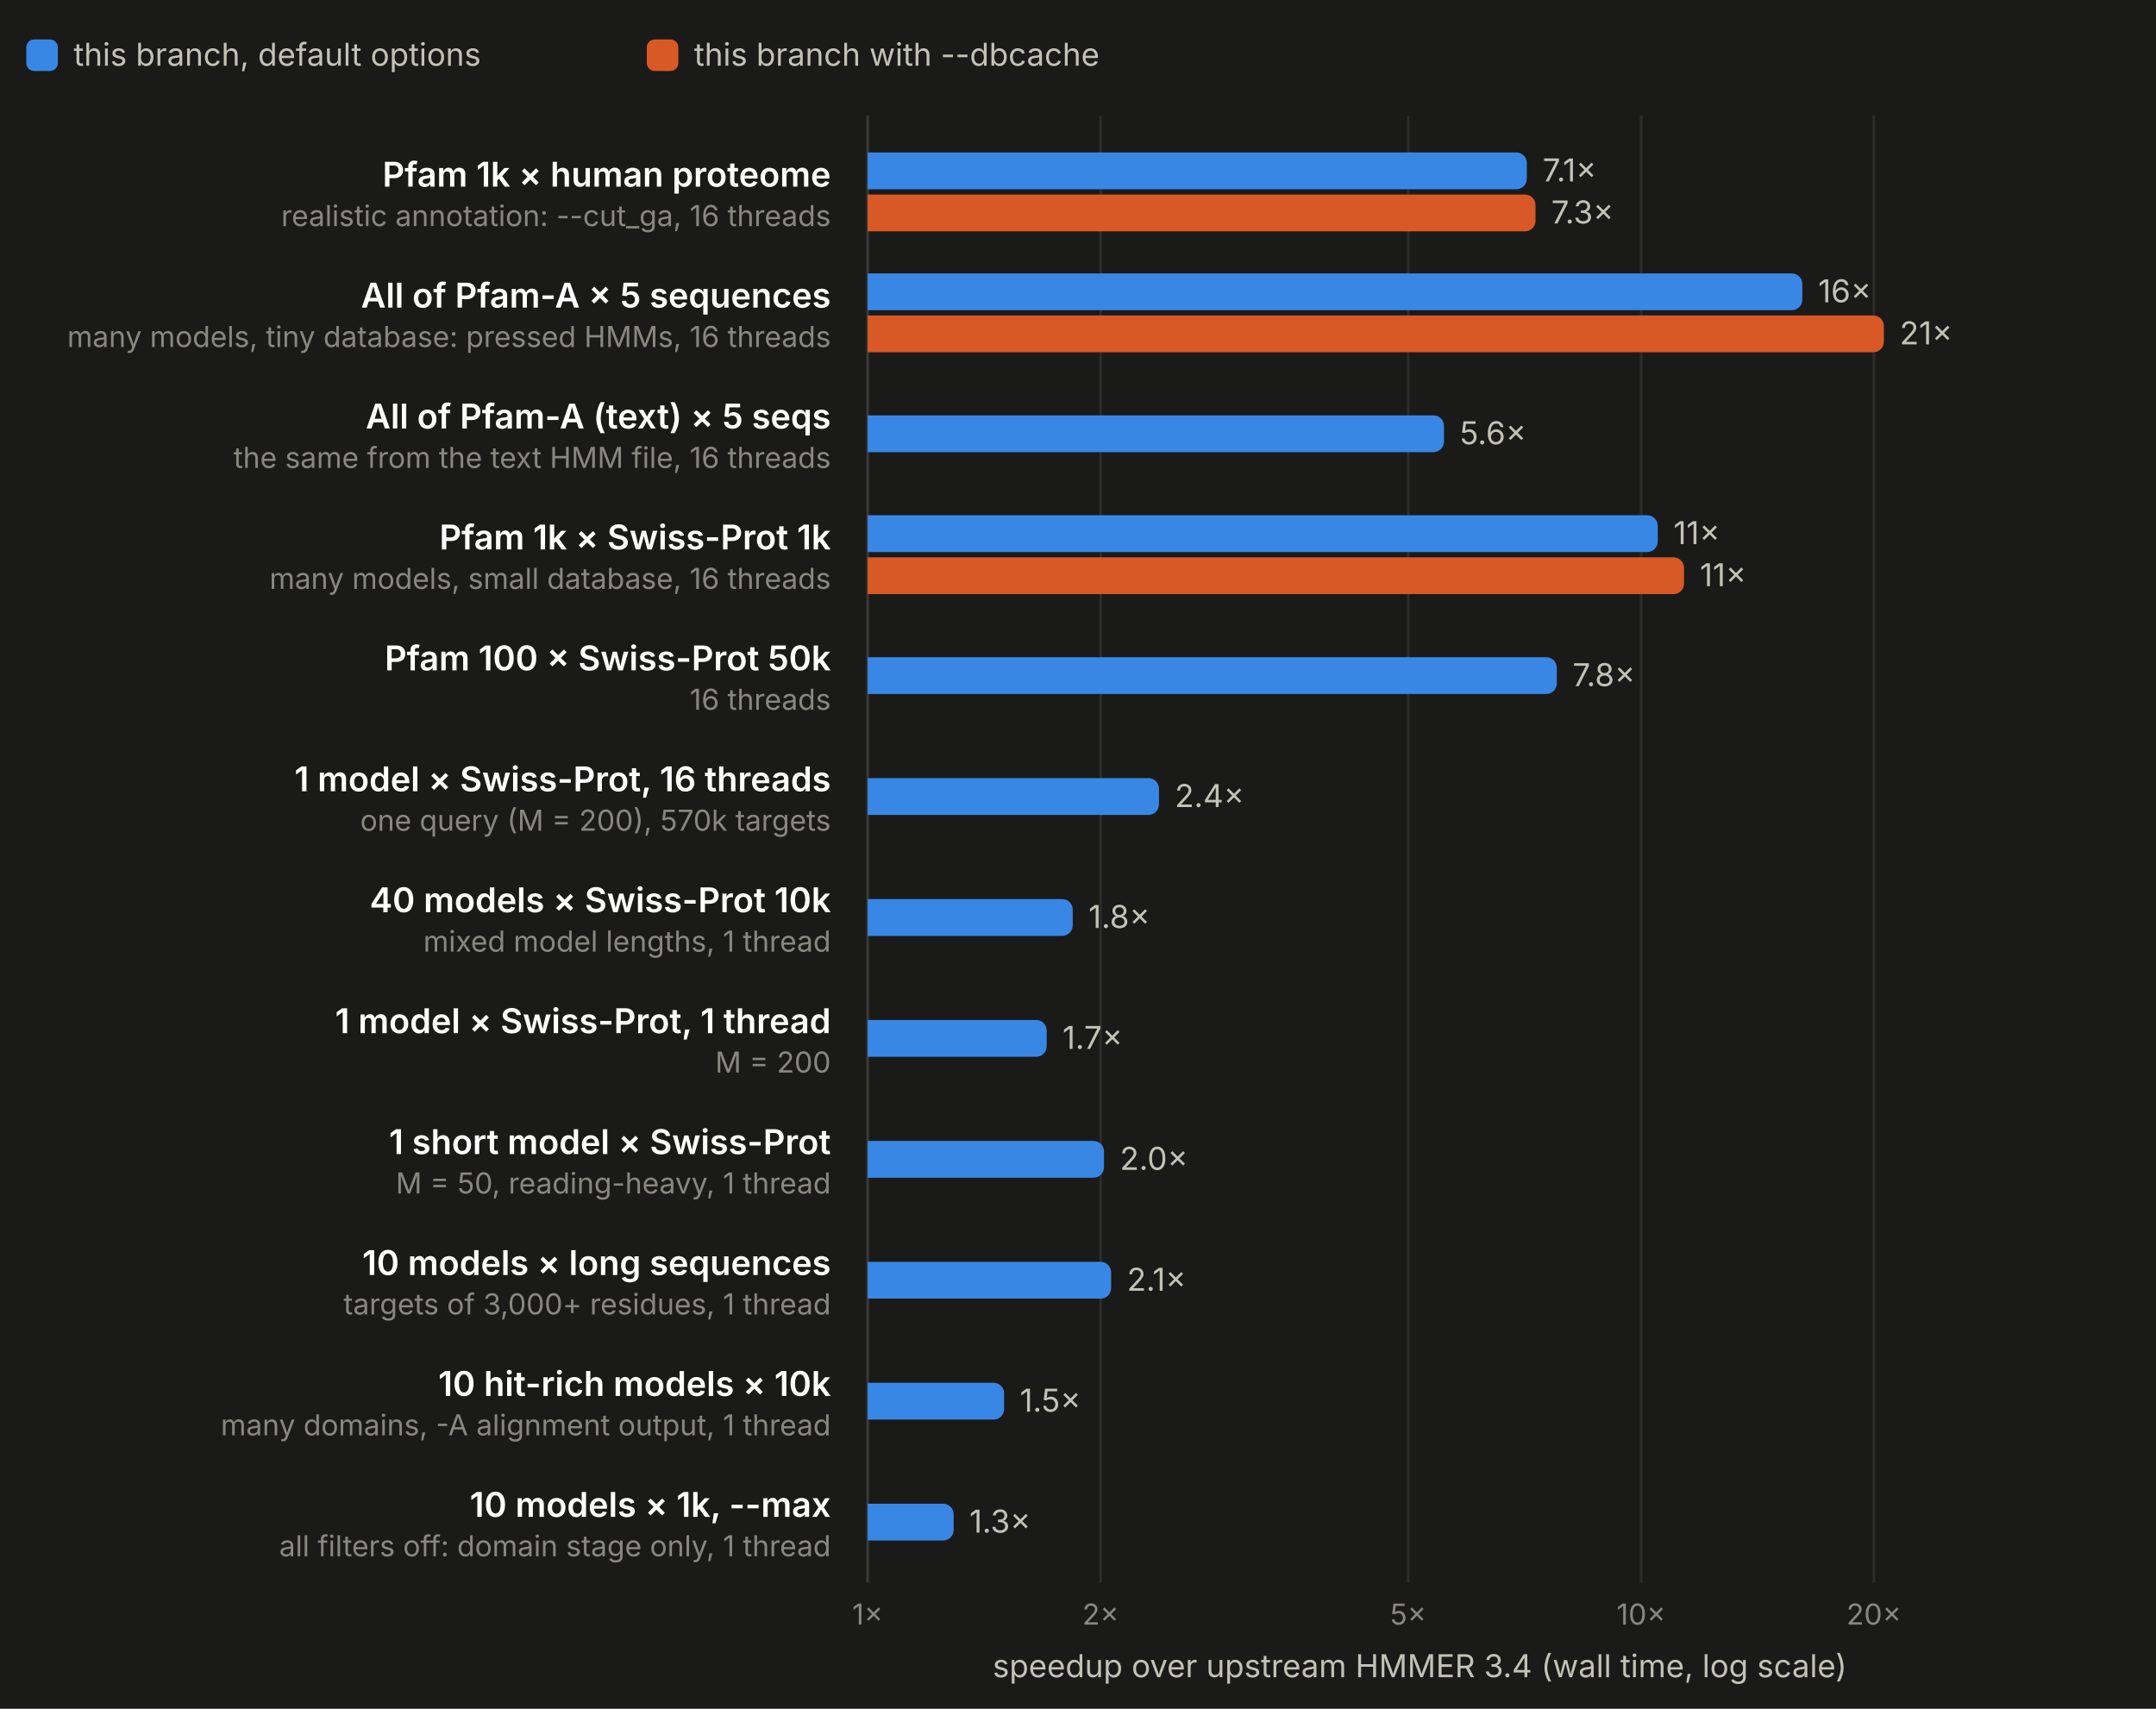
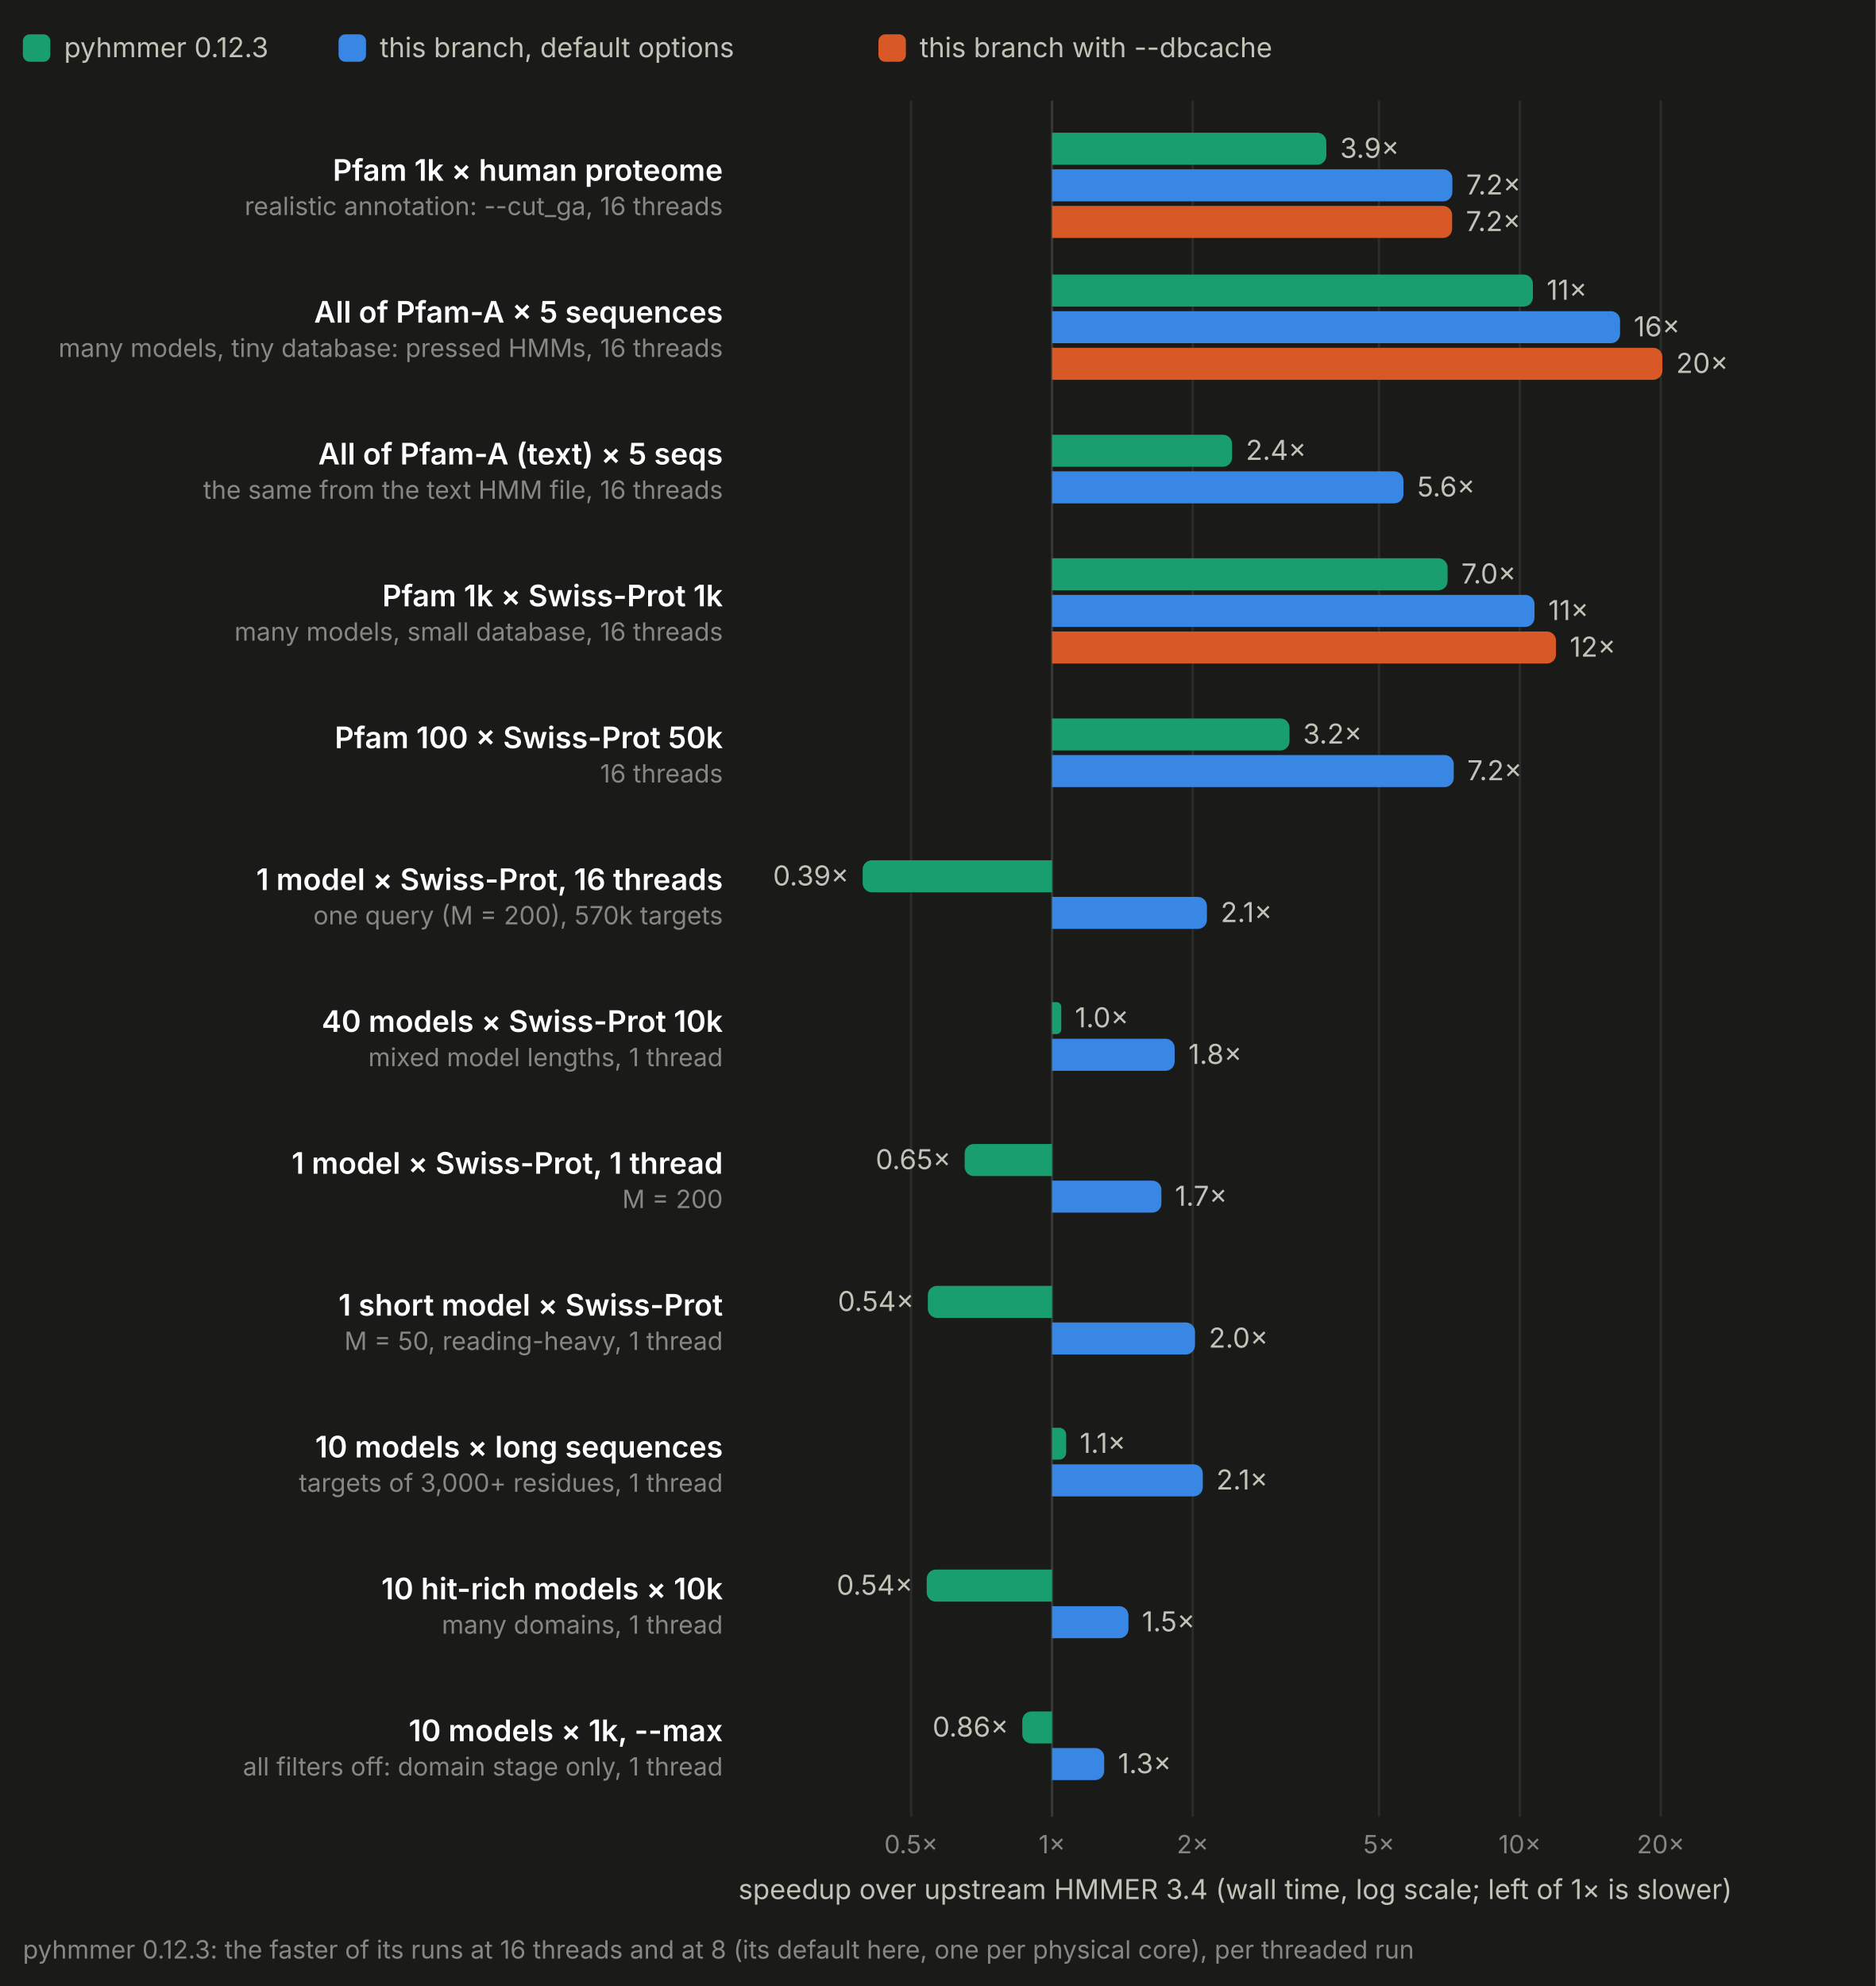
- <svg xmlns="http://www.w3.org/2000/svg" width="820" height="650" viewBox="0 0 820 650" font-family="system-ui, -apple-system, &quot;Segoe UI&quot;, sans-serif">
+ <svg xmlns="http://www.w3.org/2000/svg" width="820" height="868" viewBox="0 0 820 868" font-family="system-ui, -apple-system, &quot;Segoe UI&quot;, sans-serif">
  <rect width="100%" height="100%" fill="#1a1a19" />
-   <rect x="10.0" y="15.0" width="12" height="12" rx="3" fill="#3987e5" />
-   <text x="28.0" y="25.0" fill="#c3c2b7" font-size="12" font-weight="400" text-anchor="start">this branch, default options</text>
-   <rect x="246.0" y="15.0" width="12" height="12" rx="3" fill="#d95926" />
-   <text x="264.0" y="25.0" fill="#c3c2b7" font-size="12" font-weight="400" text-anchor="start">this branch with --dbcache</text>
-   <text x="316.0" y="71.0" fill="#ffffff" font-size="13" font-weight="600" text-anchor="end">Pfam 1k × human proteome</text>
-   <text x="316.0" y="86.0" fill="#898781" font-size="11" font-weight="400" text-anchor="end">realistic annotation: --cut_ga, 16 threads</text>
-   <text x="316.0" y="117.0" fill="#ffffff" font-size="13" font-weight="600" text-anchor="end">All of Pfam-A × 5 sequences</text>
-   <text x="316.0" y="132.0" fill="#898781" font-size="11" font-weight="400" text-anchor="end">many models, tiny database: pressed HMMs, 16 threads</text>
-   <text x="316.0" y="163.0" fill="#ffffff" font-size="13" font-weight="600" text-anchor="end">All of Pfam-A (text) × 5 seqs</text>
-   <text x="316.0" y="178.0" fill="#898781" font-size="11" font-weight="400" text-anchor="end">the same from the text HMM file, 16 threads</text>
-   <text x="316.0" y="209.0" fill="#ffffff" font-size="13" font-weight="600" text-anchor="end">Pfam 1k × Swiss-Prot 1k</text>
-   <text x="316.0" y="224.0" fill="#898781" font-size="11" font-weight="400" text-anchor="end">many models, small database, 16 threads</text>
-   <text x="316.0" y="255.0" fill="#ffffff" font-size="13" font-weight="600" text-anchor="end">Pfam 100 × Swiss-Prot 50k</text>
-   <text x="316.0" y="270.0" fill="#898781" font-size="11" font-weight="400" text-anchor="end">16 threads</text>
-   <text x="316.0" y="301.0" fill="#ffffff" font-size="13" font-weight="600" text-anchor="end">1 model × Swiss-Prot, 16 threads</text>
-   <text x="316.0" y="316.0" fill="#898781" font-size="11" font-weight="400" text-anchor="end">one query (M = 200), 570k targets</text>
-   <text x="316.0" y="347.0" fill="#ffffff" font-size="13" font-weight="600" text-anchor="end">40 models × Swiss-Prot 10k</text>
-   <text x="316.0" y="362.0" fill="#898781" font-size="11" font-weight="400" text-anchor="end">mixed model lengths, 1 thread</text>
-   <text x="316.0" y="393.0" fill="#ffffff" font-size="13" font-weight="600" text-anchor="end">1 model × Swiss-Prot, 1 thread</text>
-   <text x="316.0" y="408.0" fill="#898781" font-size="11" font-weight="400" text-anchor="end">M = 200</text>
-   <text x="316.0" y="439.0" fill="#ffffff" font-size="13" font-weight="600" text-anchor="end">1 short model × Swiss-Prot</text>
-   <text x="316.0" y="454.0" fill="#898781" font-size="11" font-weight="400" text-anchor="end">M = 50, reading-heavy, 1 thread</text>
-   <text x="316.0" y="485.0" fill="#ffffff" font-size="13" font-weight="600" text-anchor="end">10 models × long sequences</text>
-   <text x="316.0" y="500.0" fill="#898781" font-size="11" font-weight="400" text-anchor="end">targets of 3,000+ residues, 1 thread</text>
-   <text x="316.0" y="531.0" fill="#ffffff" font-size="13" font-weight="600" text-anchor="end">10 hit-rich models × 10k</text>
-   <text x="316.0" y="546.0" fill="#898781" font-size="11" font-weight="400" text-anchor="end">many domains, -A alignment output, 1 thread</text>
-   <text x="316.0" y="577.0" fill="#ffffff" font-size="13" font-weight="600" text-anchor="end">10 models × 1k, --max</text>
-   <text x="316.0" y="592.0" fill="#898781" font-size="11" font-weight="400" text-anchor="end">all filters off: domain stage only, 1 thread</text>
-   <line x1="330.0" y1="44" x2="330.0" y2="602.0" stroke="#383835" stroke-width="1" />
-   <text x="330.0" y="618.0" fill="#898781" font-size="11" font-weight="400" text-anchor="middle">1×</text>
-   <line x1="418.6" y1="44" x2="418.6" y2="602.0" stroke="#2c2c2a" stroke-width="1" />
-   <text x="418.6" y="618.0" fill="#898781" font-size="11" font-weight="400" text-anchor="middle">2×</text>
-   <line x1="535.6" y1="44" x2="535.6" y2="602.0" stroke="#2c2c2a" stroke-width="1" />
-   <text x="535.6" y="618.0" fill="#898781" font-size="11" font-weight="400" text-anchor="middle">5×</text>
-   <line x1="624.2" y1="44" x2="624.2" y2="602.0" stroke="#2c2c2a" stroke-width="1" />
-   <text x="624.2" y="618.0" fill="#898781" font-size="11" font-weight="400" text-anchor="middle">10×</text>
-   <line x1="712.7" y1="44" x2="712.7" y2="602.0" stroke="#2c2c2a" stroke-width="1" />
-   <text x="712.7" y="618.0" fill="#898781" font-size="11" font-weight="400" text-anchor="middle">20×</text>
-   <text x="540.0" y="638.0" fill="#c3c2b7" font-size="12" font-weight="400" text-anchor="middle">speedup over upstream HMMER 3.4 (wall time, log scale)</text>
-   <path d="M330.0,58.0 h246.7 a4,4 0 0 1 4,4 v6.0 a4,4 0 0 1 -4,4 h-246.7 z" fill="#3987e5" />
-   <text x="586.7" y="69.0" fill="#c3c2b7" font-size="12" font-weight="400" text-anchor="start" font-variant-numeric="tabular-nums">7.1×</text>
-   <path d="M330.0,74.0 h250.0 a4,4 0 0 1 4,4 v6.0 a4,4 0 0 1 -4,4 h-250.0 z" fill="#d95926" />
-   <text x="590.0" y="85.0" fill="#c3c2b7" font-size="12" font-weight="400" text-anchor="start" font-variant-numeric="tabular-nums">7.3×</text>
-   <path d="M330.0,104.0 h351.5 a4,4 0 0 1 4,4 v6.0 a4,4 0 0 1 -4,4 h-351.5 z" fill="#3987e5" />
-   <text x="691.5" y="115.0" fill="#c3c2b7" font-size="12" font-weight="400" text-anchor="start" font-variant-numeric="tabular-nums">16×</text>
-   <path d="M330.0,120.0 h382.5 a4,4 0 0 1 4,4 v6.0 a4,4 0 0 1 -4,4 h-382.5 z" fill="#d95926" />
-   <text x="722.5" y="131.0" fill="#c3c2b7" font-size="12" font-weight="400" text-anchor="start" font-variant-numeric="tabular-nums">21×</text>
-   <path d="M330.0,158.0 h215.2 a4,4 0 0 1 4,4 v6.0 a4,4 0 0 1 -4,4 h-215.2 z" fill="#3987e5" />
-   <text x="555.2" y="169.0" fill="#c3c2b7" font-size="12" font-weight="400" text-anchor="start" font-variant-numeric="tabular-nums">5.6×</text>
-   <path d="M330.0,196.0 h296.5 a4,4 0 0 1 4,4 v6.0 a4,4 0 0 1 -4,4 h-296.5 z" fill="#3987e5" />
-   <text x="636.5" y="207.0" fill="#c3c2b7" font-size="12" font-weight="400" text-anchor="start" font-variant-numeric="tabular-nums">11×</text>
-   <path d="M330.0,212.0 h306.5 a4,4 0 0 1 4,4 v6.0 a4,4 0 0 1 -4,4 h-306.5 z" fill="#d95926" />
-   <text x="646.5" y="223.0" fill="#c3c2b7" font-size="12" font-weight="400" text-anchor="start" font-variant-numeric="tabular-nums">11×</text>
-   <path d="M330.0,250.0 h258.1 a4,4 0 0 1 4,4 v6.0 a4,4 0 0 1 -4,4 h-258.1 z" fill="#3987e5" />
-   <text x="598.1" y="261.0" fill="#c3c2b7" font-size="12" font-weight="400" text-anchor="start" font-variant-numeric="tabular-nums">7.8×</text>
-   <path d="M330.0,296.0 h106.8 a4,4 0 0 1 4,4 v6.0 a4,4 0 0 1 -4,4 h-106.8 z" fill="#3987e5" />
-   <text x="446.8" y="307.0" fill="#c3c2b7" font-size="12" font-weight="400" text-anchor="start" font-variant-numeric="tabular-nums">2.4×</text>
-   <path d="M330.0,342.0 h74.0 a4,4 0 0 1 4,4 v6.0 a4,4 0 0 1 -4,4 h-74.0 z" fill="#3987e5" />
-   <text x="414.0" y="353.0" fill="#c3c2b7" font-size="12" font-weight="400" text-anchor="start" font-variant-numeric="tabular-nums">1.8×</text>
-   <path d="M330.0,388.0 h64.1 a4,4 0 0 1 4,4 v6.0 a4,4 0 0 1 -4,4 h-64.1 z" fill="#3987e5" />
-   <text x="404.1" y="399.0" fill="#c3c2b7" font-size="12" font-weight="400" text-anchor="start" font-variant-numeric="tabular-nums">1.7×</text>
-   <path d="M330.0,434.0 h85.9 a4,4 0 0 1 4,4 v6.0 a4,4 0 0 1 -4,4 h-85.9 z" fill="#3987e5" />
-   <text x="425.9" y="445.0" fill="#c3c2b7" font-size="12" font-weight="400" text-anchor="start" font-variant-numeric="tabular-nums">2.0×</text>
-   <path d="M330.0,480.0 h88.6 a4,4 0 0 1 4,4 v6.0 a4,4 0 0 1 -4,4 h-88.6 z" fill="#3987e5" />
-   <text x="428.6" y="491.0" fill="#c3c2b7" font-size="12" font-weight="400" text-anchor="start" font-variant-numeric="tabular-nums">2.1×</text>
-   <path d="M330.0,526.0 h47.9 a4,4 0 0 1 4,4 v6.0 a4,4 0 0 1 -4,4 h-47.9 z" fill="#3987e5" />
-   <text x="387.9" y="537.0" fill="#c3c2b7" font-size="12" font-weight="400" text-anchor="start" font-variant-numeric="tabular-nums">1.5×</text>
-   <path d="M330.0,572.0 h28.7 a4,4 0 0 1 4,4 v6.0 a4,4 0 0 1 -4,4 h-28.7 z" fill="#3987e5" />
-   <text x="368.7" y="583.0" fill="#c3c2b7" font-size="12" font-weight="400" text-anchor="start" font-variant-numeric="tabular-nums">1.3×</text>
+   <rect x="10.0" y="15.0" width="12" height="12" rx="3" fill="#199e70" />
+   <text x="28.0" y="25.0" fill="#c3c2b7" font-size="12" font-weight="400" text-anchor="start">pyhmmer 0.12.3</text>
+   <rect x="148.0" y="15.0" width="12" height="12" rx="3" fill="#3987e5" />
+   <text x="166.0" y="25.0" fill="#c3c2b7" font-size="12" font-weight="400" text-anchor="start">this branch, default options</text>
+   <rect x="384.0" y="15.0" width="12" height="12" rx="3" fill="#d95926" />
+   <text x="402.0" y="25.0" fill="#c3c2b7" font-size="12" font-weight="400" text-anchor="start">this branch with --dbcache</text>
+   <text x="316.0" y="79.0" fill="#ffffff" font-size="13" font-weight="600" text-anchor="end">Pfam 1k × human proteome</text>
+   <text x="316.0" y="94.0" fill="#898781" font-size="11" font-weight="400" text-anchor="end">realistic annotation: --cut_ga, 16 threads</text>
+   <text x="316.0" y="141.0" fill="#ffffff" font-size="13" font-weight="600" text-anchor="end">All of Pfam-A × 5 sequences</text>
+   <text x="316.0" y="156.0" fill="#898781" font-size="11" font-weight="400" text-anchor="end">many models, tiny database: pressed HMMs, 16 threads</text>
+   <text x="316.0" y="203.0" fill="#ffffff" font-size="13" font-weight="600" text-anchor="end">All of Pfam-A (text) × 5 seqs</text>
+   <text x="316.0" y="218.0" fill="#898781" font-size="11" font-weight="400" text-anchor="end">the same from the text HMM file, 16 threads</text>
+   <text x="316.0" y="265.0" fill="#ffffff" font-size="13" font-weight="600" text-anchor="end">Pfam 1k × Swiss-Prot 1k</text>
+   <text x="316.0" y="280.0" fill="#898781" font-size="11" font-weight="400" text-anchor="end">many models, small database, 16 threads</text>
+   <text x="316.0" y="327.0" fill="#ffffff" font-size="13" font-weight="600" text-anchor="end">Pfam 100 × Swiss-Prot 50k</text>
+   <text x="316.0" y="342.0" fill="#898781" font-size="11" font-weight="400" text-anchor="end">16 threads</text>
+   <text x="316.0" y="389.0" fill="#ffffff" font-size="13" font-weight="600" text-anchor="end">1 model × Swiss-Prot, 16 threads</text>
+   <text x="316.0" y="404.0" fill="#898781" font-size="11" font-weight="400" text-anchor="end">one query (M = 200), 570k targets</text>
+   <text x="316.0" y="451.0" fill="#ffffff" font-size="13" font-weight="600" text-anchor="end">40 models × Swiss-Prot 10k</text>
+   <text x="316.0" y="466.0" fill="#898781" font-size="11" font-weight="400" text-anchor="end">mixed model lengths, 1 thread</text>
+   <text x="316.0" y="513.0" fill="#ffffff" font-size="13" font-weight="600" text-anchor="end">1 model × Swiss-Prot, 1 thread</text>
+   <text x="316.0" y="528.0" fill="#898781" font-size="11" font-weight="400" text-anchor="end">M = 200</text>
+   <text x="316.0" y="575.0" fill="#ffffff" font-size="13" font-weight="600" text-anchor="end">1 short model × Swiss-Prot</text>
+   <text x="316.0" y="590.0" fill="#898781" font-size="11" font-weight="400" text-anchor="end">M = 50, reading-heavy, 1 thread</text>
+   <text x="316.0" y="637.0" fill="#ffffff" font-size="13" font-weight="600" text-anchor="end">10 models × long sequences</text>
+   <text x="316.0" y="652.0" fill="#898781" font-size="11" font-weight="400" text-anchor="end">targets of 3,000+ residues, 1 thread</text>
+   <text x="316.0" y="699.0" fill="#ffffff" font-size="13" font-weight="600" text-anchor="end">10 hit-rich models × 10k</text>
+   <text x="316.0" y="714.0" fill="#898781" font-size="11" font-weight="400" text-anchor="end">many domains, 1 thread</text>
+   <text x="316.0" y="761.0" fill="#ffffff" font-size="13" font-weight="600" text-anchor="end">10 models × 1k, --max</text>
+   <text x="316.0" y="776.0" fill="#898781" font-size="11" font-weight="400" text-anchor="end">all filters off: domain stage only, 1 thread</text>
+   <line x1="398.3" y1="44" x2="398.3" y2="794.0" stroke="#2c2c2a" stroke-width="1" />
+   <text x="398.3" y="810.0" fill="#898781" font-size="11" font-weight="400" text-anchor="middle">0.5×</text>
+   <line x1="459.9" y1="44" x2="459.9" y2="794.0" stroke="#383835" stroke-width="1" />
+   <text x="459.9" y="810.0" fill="#898781" font-size="11" font-weight="400" text-anchor="middle">1×</text>
+   <line x1="521.4" y1="44" x2="521.4" y2="794.0" stroke="#2c2c2a" stroke-width="1" />
+   <text x="521.4" y="810.0" fill="#898781" font-size="11" font-weight="400" text-anchor="middle">2×</text>
+   <line x1="602.8" y1="44" x2="602.8" y2="794.0" stroke="#2c2c2a" stroke-width="1" />
+   <text x="602.8" y="810.0" fill="#898781" font-size="11" font-weight="400" text-anchor="middle">5×</text>
+   <line x1="664.4" y1="44" x2="664.4" y2="794.0" stroke="#2c2c2a" stroke-width="1" />
+   <text x="664.4" y="810.0" fill="#898781" font-size="11" font-weight="400" text-anchor="middle">10×</text>
+   <line x1="726.0" y1="44" x2="726.0" y2="794.0" stroke="#2c2c2a" stroke-width="1" />
+   <text x="726.0" y="810.0" fill="#898781" font-size="11" font-weight="400" text-anchor="middle">20×</text>
+   <text x="540.0" y="830.0" fill="#c3c2b7" font-size="12" font-weight="400" text-anchor="middle">speedup over upstream HMMER 3.4 (wall time, log scale; left of 1× is slower)</text>
+   <text x="10.0" y="856.0" fill="#898781" font-size="11" font-weight="400" text-anchor="start">pyhmmer 0.12.3: the faster of its runs at 16 threads and at 8 (its default here, one per physical core), per threaded run</text>
+   <path d="M459.9,58.0 h115.9 a4,4 0 0 1 4,4 v6.0 a4,4 0 0 1 -4,4 h-115.9 z" fill="#199e70" />
+   <text x="585.8" y="69.0" fill="#c3c2b7" font-size="12" font-weight="400" text-anchor="start" font-variant-numeric="tabular-nums">3.9×</text>
+   <path d="M459.9,74.0 h171.0 a4,4 0 0 1 4,4 v6.0 a4,4 0 0 1 -4,4 h-171.0 z" fill="#3987e5" />
+   <text x="640.9" y="85.0" fill="#c3c2b7" font-size="12" font-weight="400" text-anchor="start" font-variant-numeric="tabular-nums">7.2×</text>
+   <path d="M459.9,90.0 h170.9 a4,4 0 0 1 4,4 v6.0 a4,4 0 0 1 -4,4 h-170.9 z" fill="#d95926" />
+   <text x="640.8" y="101.0" fill="#c3c2b7" font-size="12" font-weight="400" text-anchor="start" font-variant-numeric="tabular-nums">7.2×</text>
+   <path d="M459.9,120.0 h206.2 a4,4 0 0 1 4,4 v6.0 a4,4 0 0 1 -4,4 h-206.2 z" fill="#199e70" />
+   <text x="676.1" y="131.0" fill="#c3c2b7" font-size="12" font-weight="400" text-anchor="start" font-variant-numeric="tabular-nums">11×</text>
+   <path d="M459.9,136.0 h244.3 a4,4 0 0 1 4,4 v6.0 a4,4 0 0 1 -4,4 h-244.3 z" fill="#3987e5" />
+   <text x="714.2" y="147.0" fill="#c3c2b7" font-size="12" font-weight="400" text-anchor="start" font-variant-numeric="tabular-nums">16×</text>
+   <path d="M459.9,152.0 h262.8 a4,4 0 0 1 4,4 v6.0 a4,4 0 0 1 -4,4 h-262.8 z" fill="#d95926" />
+   <text x="732.7" y="163.0" fill="#c3c2b7" font-size="12" font-weight="400" text-anchor="start" font-variant-numeric="tabular-nums">20×</text>
+   <path d="M459.9,190.0 h74.7 a4,4 0 0 1 4,4 v6.0 a4,4 0 0 1 -4,4 h-74.7 z" fill="#199e70" />
+   <text x="544.6" y="201.0" fill="#c3c2b7" font-size="12" font-weight="400" text-anchor="start" font-variant-numeric="tabular-nums">2.4×</text>
+   <path d="M459.9,206.0 h149.6 a4,4 0 0 1 4,4 v6.0 a4,4 0 0 1 -4,4 h-149.6 z" fill="#3987e5" />
+   <text x="619.5" y="217.0" fill="#c3c2b7" font-size="12" font-weight="400" text-anchor="start" font-variant-numeric="tabular-nums">5.6×</text>
+   <path d="M459.9,244.0 h168.9 a4,4 0 0 1 4,4 v6.0 a4,4 0 0 1 -4,4 h-168.9 z" fill="#199e70" />
+   <text x="638.8" y="255.0" fill="#c3c2b7" font-size="12" font-weight="400" text-anchor="start" font-variant-numeric="tabular-nums">7.0×</text>
+   <path d="M459.9,260.0 h206.9 a4,4 0 0 1 4,4 v6.0 a4,4 0 0 1 -4,4 h-206.9 z" fill="#3987e5" />
+   <text x="676.8" y="271.0" fill="#c3c2b7" font-size="12" font-weight="400" text-anchor="start" font-variant-numeric="tabular-nums">11×</text>
+   <path d="M459.9,276.0 h216.3 a4,4 0 0 1 4,4 v6.0 a4,4 0 0 1 -4,4 h-216.3 z" fill="#d95926" />
+   <text x="686.2" y="287.0" fill="#c3c2b7" font-size="12" font-weight="400" text-anchor="start" font-variant-numeric="tabular-nums">12×</text>
+   <path d="M459.9,314.0 h99.8 a4,4 0 0 1 4,4 v6.0 a4,4 0 0 1 -4,4 h-99.8 z" fill="#199e70" />
+   <text x="569.6" y="325.0" fill="#c3c2b7" font-size="12" font-weight="400" text-anchor="start" font-variant-numeric="tabular-nums">3.2×</text>
+   <path d="M459.9,330.0 h171.6 a4,4 0 0 1 4,4 v6.0 a4,4 0 0 1 -4,4 h-171.6 z" fill="#3987e5" />
+   <text x="641.4" y="341.0" fill="#c3c2b7" font-size="12" font-weight="400" text-anchor="start" font-variant-numeric="tabular-nums">7.2×</text>
+   <path d="M459.9,376.0 h-78.8 a4,4 0 0 0 -4,4 v6.0 a4,4 0 0 0 4,4 h78.8 z" fill="#199e70" />
+   <text x="371.1" y="387.0" fill="#c3c2b7" font-size="12" font-weight="400" text-anchor="end" font-variant-numeric="tabular-nums">0.39×</text>
+   <path d="M459.9,392.0 h63.7 a4,4 0 0 1 4,4 v6.0 a4,4 0 0 1 -4,4 h-63.7 z" fill="#3987e5" />
+   <text x="533.6" y="403.0" fill="#c3c2b7" font-size="12" font-weight="400" text-anchor="start" font-variant-numeric="tabular-nums">2.1×</text>
+   <path d="M459.9,438.0 h2.0 a2.03,2.03 0 0 1 2.03,2.03 v9.9 a2.03,2.03 0 0 1 -2.03,2.03 h-2.0 z" fill="#199e70" />
+   <text x="469.9" y="449.0" fill="#c3c2b7" font-size="12" font-weight="400" text-anchor="start" font-variant-numeric="tabular-nums">1.0×</text>
+   <path d="M459.9,454.0 h49.6 a4,4 0 0 1 4,4 v6.0 a4,4 0 0 1 -4,4 h-49.6 z" fill="#3987e5" />
+   <text x="519.5" y="465.0" fill="#c3c2b7" font-size="12" font-weight="400" text-anchor="start" font-variant-numeric="tabular-nums">1.8×</text>
+   <path d="M459.9,500.0 h-34.2 a4,4 0 0 0 -4,4 v6.0 a4,4 0 0 0 4,4 h34.2 z" fill="#199e70" />
+   <text x="415.7" y="511.0" fill="#c3c2b7" font-size="12" font-weight="400" text-anchor="end" font-variant-numeric="tabular-nums">0.65×</text>
+   <path d="M459.9,516.0 h43.8 a4,4 0 0 1 4,4 v6.0 a4,4 0 0 1 -4,4 h-43.8 z" fill="#3987e5" />
+   <text x="513.6" y="527.0" fill="#c3c2b7" font-size="12" font-weight="400" text-anchor="start" font-variant-numeric="tabular-nums">1.7×</text>
+   <path d="M459.9,562.0 h-50.3 a4,4 0 0 0 -4,4 v6.0 a4,4 0 0 0 4,4 h50.3 z" fill="#199e70" />
+   <text x="399.6" y="573.0" fill="#c3c2b7" font-size="12" font-weight="400" text-anchor="end" font-variant-numeric="tabular-nums">0.54×</text>
+   <path d="M459.9,578.0 h58.5 a4,4 0 0 1 4,4 v6.0 a4,4 0 0 1 -4,4 h-58.5 z" fill="#3987e5" />
+   <text x="528.4" y="589.0" fill="#c3c2b7" font-size="12" font-weight="400" text-anchor="start" font-variant-numeric="tabular-nums">2.0×</text>
+   <path d="M459.9,624.0 h3.1 a3.076,3.076 0 0 1 3.076,3.076 v7.8 a3.076,3.076 0 0 1 -3.076,3.076 h-3.1 z" fill="#199e70" />
+   <text x="472.0" y="635.0" fill="#c3c2b7" font-size="12" font-weight="400" text-anchor="start" font-variant-numeric="tabular-nums">1.1×</text>
+   <path d="M459.9,640.0 h61.9 a4,4 0 0 1 4,4 v6.0 a4,4 0 0 1 -4,4 h-61.9 z" fill="#3987e5" />
+   <text x="531.7" y="651.0" fill="#c3c2b7" font-size="12" font-weight="400" text-anchor="start" font-variant-numeric="tabular-nums">2.1×</text>
+   <path d="M459.9,686.0 h-50.8 a4,4 0 0 0 -4,4 v6.0 a4,4 0 0 0 4,4 h50.8 z" fill="#199e70" />
+   <text x="399.1" y="697.0" fill="#c3c2b7" font-size="12" font-weight="400" text-anchor="end" font-variant-numeric="tabular-nums">0.54×</text>
+   <path d="M459.9,702.0 h29.4 a4,4 0 0 1 4,4 v6.0 a4,4 0 0 1 -4,4 h-29.4 z" fill="#3987e5" />
+   <text x="499.2" y="713.0" fill="#c3c2b7" font-size="12" font-weight="400" text-anchor="start" font-variant-numeric="tabular-nums">1.5×</text>
+   <path d="M459.9,748.0 h-9.0 a4,4 0 0 0 -4,4 v6.0 a4,4 0 0 0 4,4 h9.0 z" fill="#199e70" />
+   <text x="440.9" y="759.0" fill="#c3c2b7" font-size="12" font-weight="400" text-anchor="end" font-variant-numeric="tabular-nums">0.86×</text>
+   <path d="M459.9,764.0 h18.8 a4,4 0 0 1 4,4 v6.0 a4,4 0 0 1 -4,4 h-18.8 z" fill="#3987e5" />
+   <text x="488.7" y="775.0" fill="#c3c2b7" font-size="12" font-weight="400" text-anchor="start" font-variant-numeric="tabular-nums">1.3×</text>
</svg>
